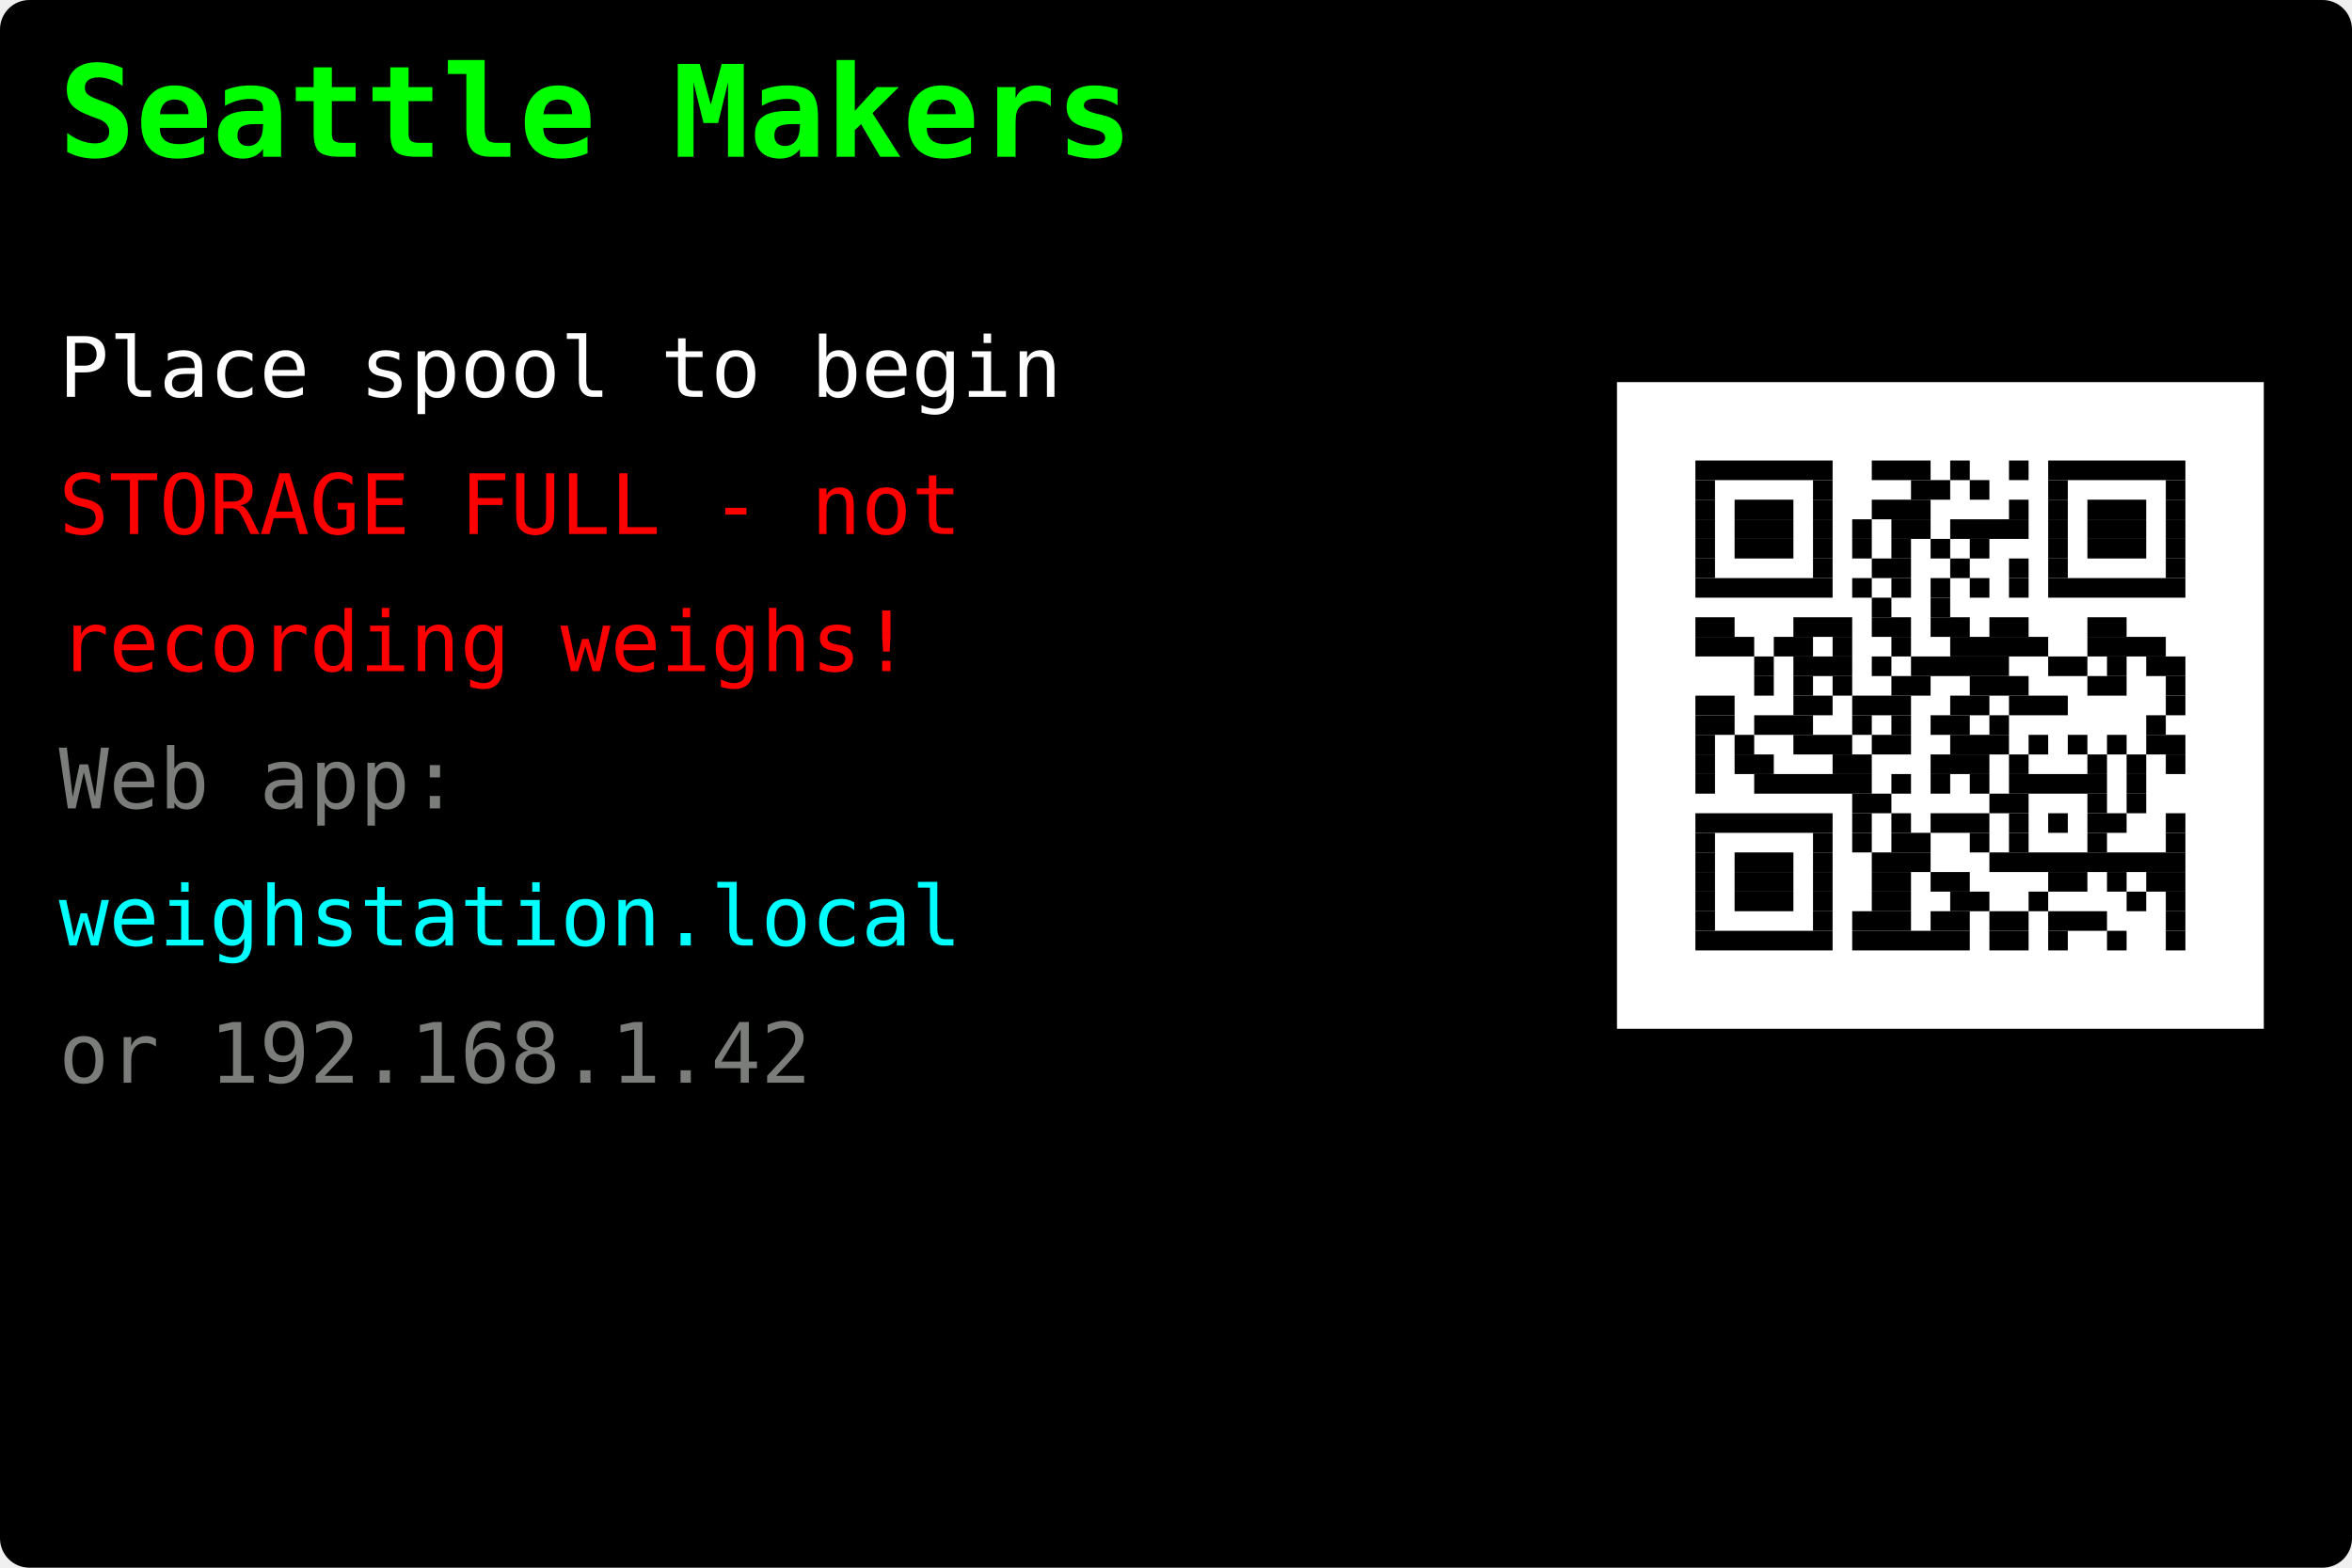
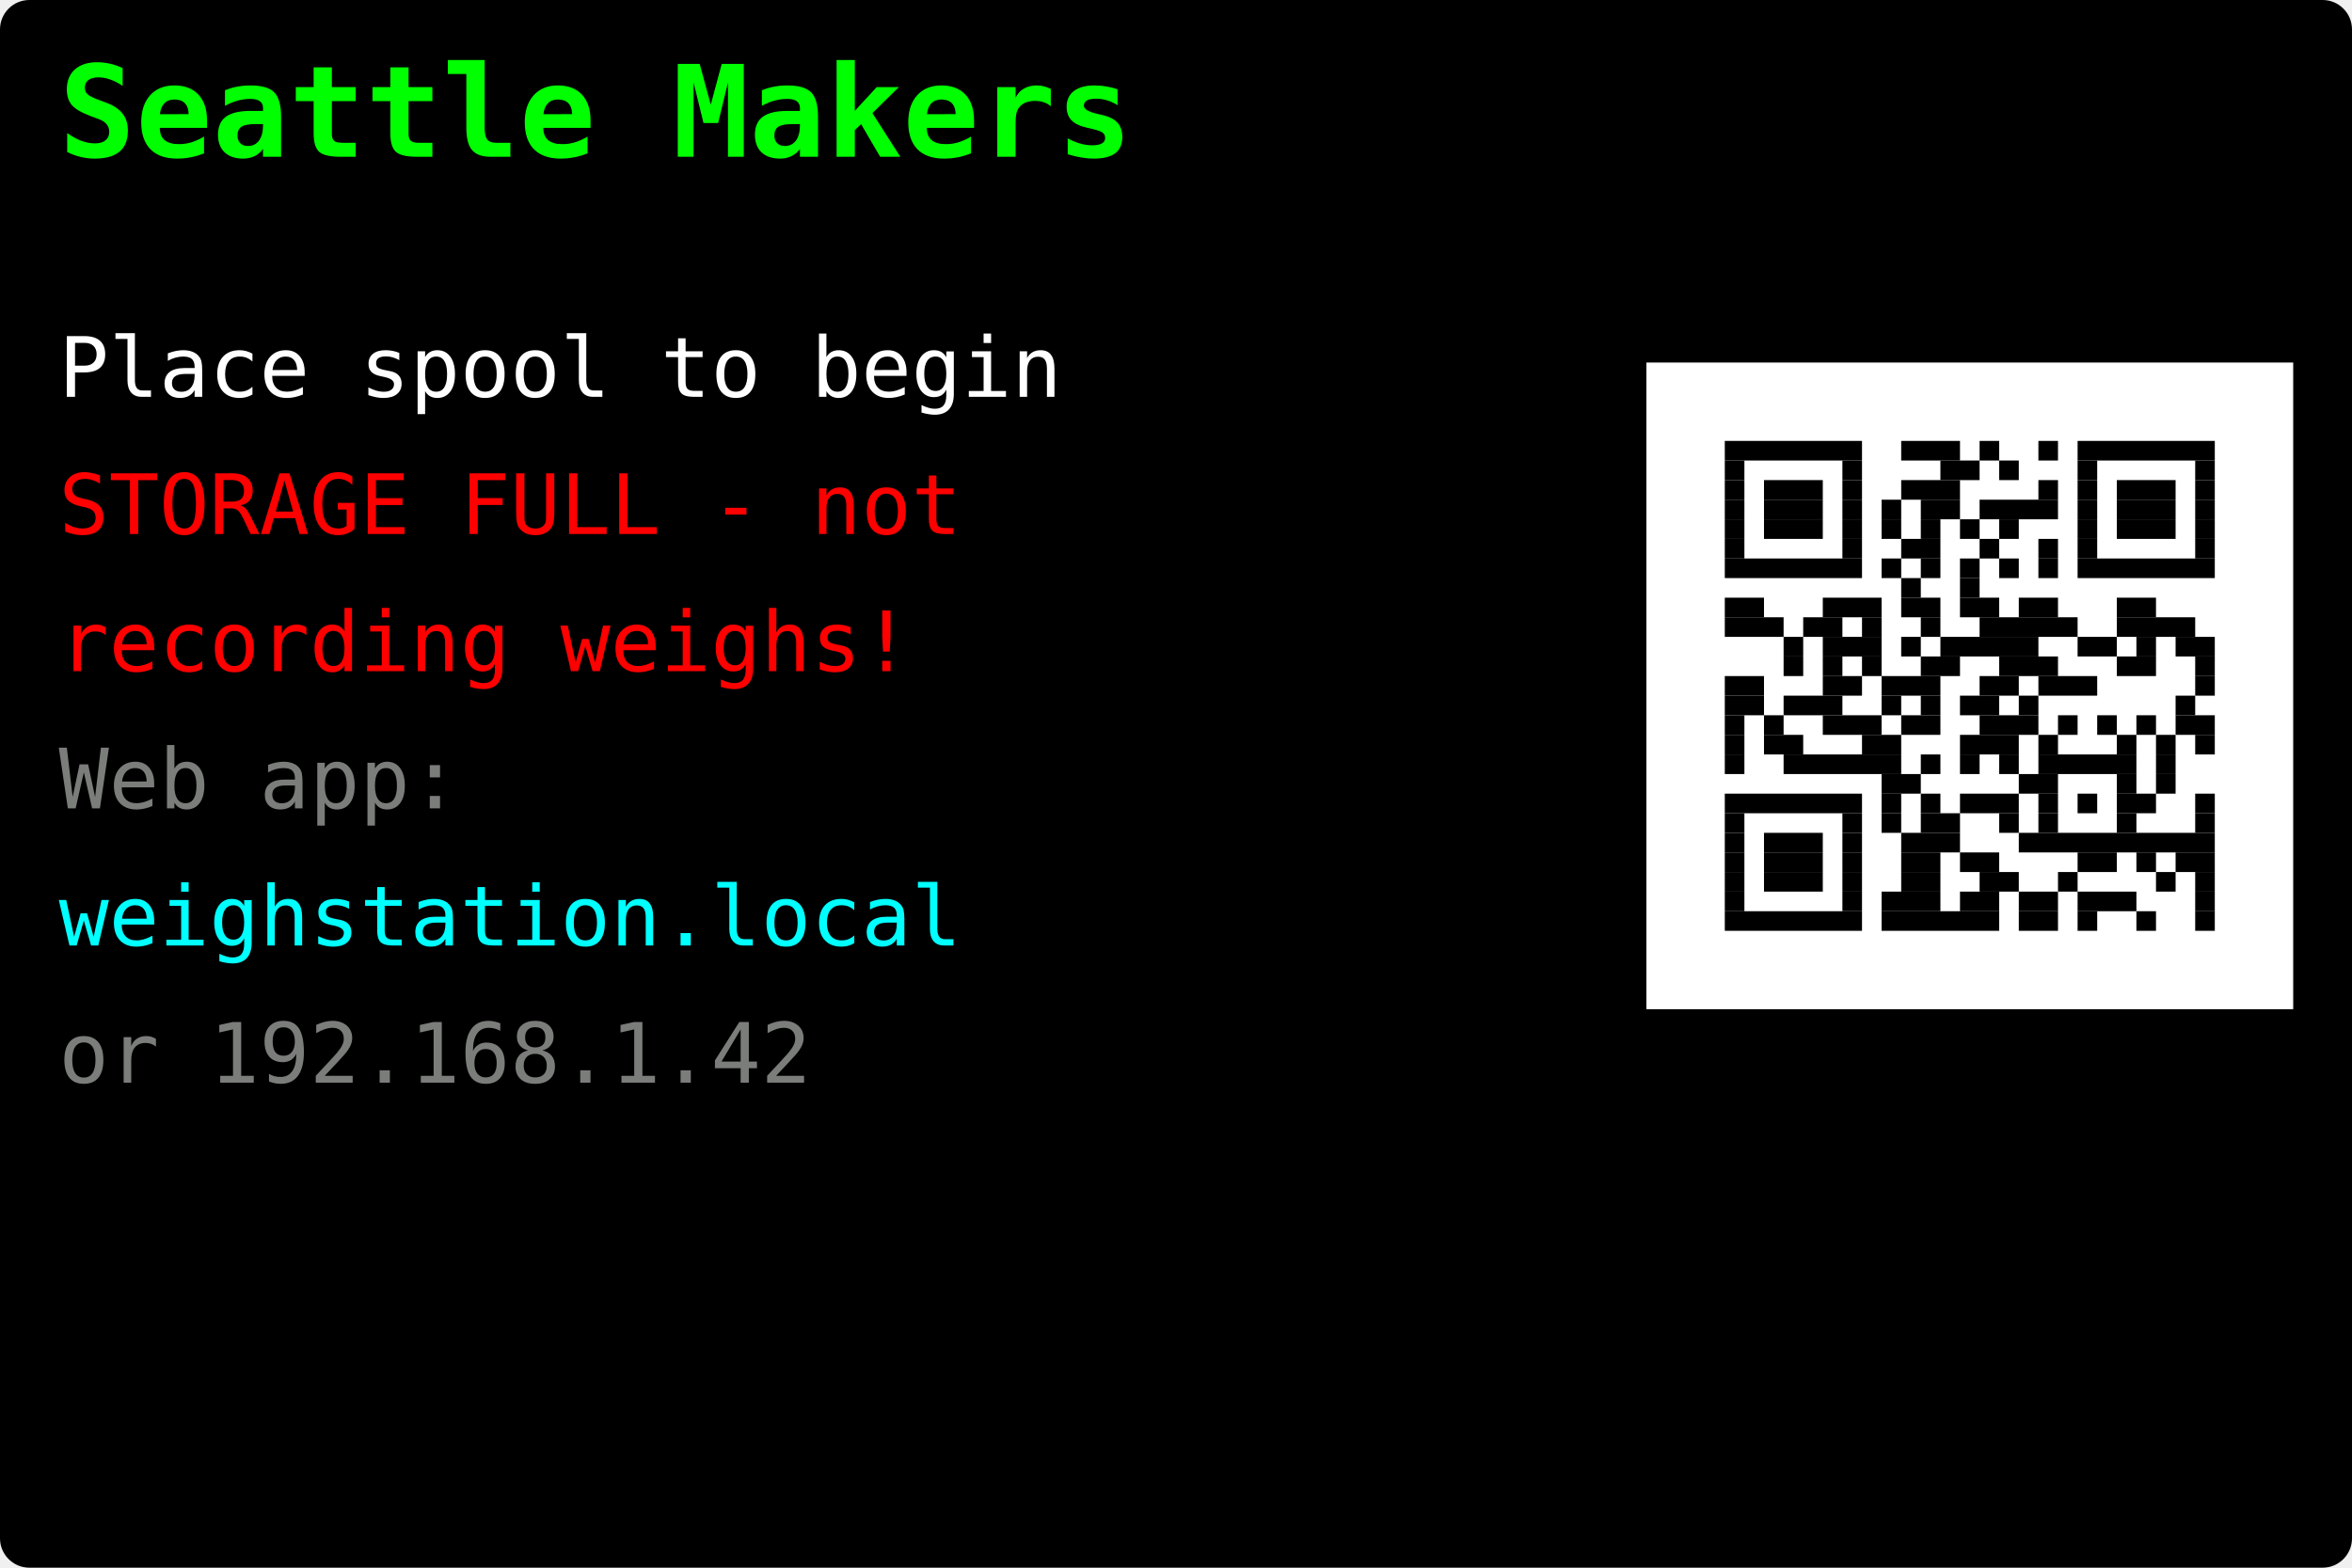
<svg xmlns="http://www.w3.org/2000/svg" viewBox="0 0 480 320" width="480" font-family="ui-monospace,Menlo,Consolas,monospace">
  <rect width="480" height="320" rx="6" fill="#000" />
  <text x="12" y="32" font-size="26" font-weight="700" fill="#00ff00">Seattle Makers</text>
  <text x="12" y="81" font-size="17" fill="#ffffff">Place spool to begin</text>
  <text x="12" y="109" font-size="17" fill="#ff0000">STORAGE FULL - not</text>
  <text x="12" y="137" font-size="17" fill="#ff0000">recording weighs!</text>
  <text x="12" y="165" font-size="17" fill="#7b7d7b">Web app:</text>
  <text x="12" y="193" font-size="17" fill="#00ffff">weighstation.local</text>
  <text x="12" y="221" font-size="17" fill="#7b7d7b">or 192.168.1.42</text>
-   <rect x="330" y="78" width="132" height="132" fill="#fff" />
-   <rect x="346" y="94" width="28" height="4" fill="#000" />
-   <rect x="382" y="94" width="12" height="4" fill="#000" />
-   <rect x="398" y="94" width="4" height="4" fill="#000" />
-   <rect x="410" y="94" width="4" height="4" fill="#000" />
-   <rect x="418" y="94" width="28" height="4" fill="#000" />
-   <rect x="346" y="98" width="4" height="4" fill="#000" />
-   <rect x="370" y="98" width="4" height="4" fill="#000" />
-   <rect x="390" y="98" width="8" height="4" fill="#000" />
-   <rect x="402" y="98" width="4" height="4" fill="#000" />
-   <rect x="418" y="98" width="4" height="4" fill="#000" />
-   <rect x="442" y="98" width="4" height="4" fill="#000" />
-   <rect x="346" y="102" width="4" height="4" fill="#000" />
-   <rect x="354" y="102" width="12" height="4" fill="#000" />
-   <rect x="370" y="102" width="4" height="4" fill="#000" />
-   <rect x="382" y="102" width="12" height="4" fill="#000" />
-   <rect x="410" y="102" width="4" height="4" fill="#000" />
-   <rect x="418" y="102" width="4" height="4" fill="#000" />
-   <rect x="426" y="102" width="12" height="4" fill="#000" />
-   <rect x="442" y="102" width="4" height="4" fill="#000" />
-   <rect x="346" y="106" width="4" height="4" fill="#000" />
-   <rect x="354" y="106" width="12" height="4" fill="#000" />
-   <rect x="370" y="106" width="4" height="4" fill="#000" />
-   <rect x="378" y="106" width="4" height="4" fill="#000" />
-   <rect x="386" y="106" width="8" height="4" fill="#000" />
-   <rect x="398" y="106" width="16" height="4" fill="#000" />
-   <rect x="418" y="106" width="4" height="4" fill="#000" />
-   <rect x="426" y="106" width="12" height="4" fill="#000" />
-   <rect x="442" y="106" width="4" height="4" fill="#000" />
-   <rect x="346" y="110" width="4" height="4" fill="#000" />
-   <rect x="354" y="110" width="12" height="4" fill="#000" />
-   <rect x="370" y="110" width="4" height="4" fill="#000" />
-   <rect x="378" y="110" width="4" height="4" fill="#000" />
-   <rect x="386" y="110" width="4" height="4" fill="#000" />
-   <rect x="394" y="110" width="4" height="4" fill="#000" />
-   <rect x="402" y="110" width="4" height="4" fill="#000" />
-   <rect x="418" y="110" width="4" height="4" fill="#000" />
-   <rect x="426" y="110" width="12" height="4" fill="#000" />
-   <rect x="442" y="110" width="4" height="4" fill="#000" />
-   <rect x="346" y="114" width="4" height="4" fill="#000" />
-   <rect x="370" y="114" width="4" height="4" fill="#000" />
-   <rect x="382" y="114" width="8" height="4" fill="#000" />
-   <rect x="398" y="114" width="4" height="4" fill="#000" />
-   <rect x="410" y="114" width="4" height="4" fill="#000" />
-   <rect x="418" y="114" width="4" height="4" fill="#000" />
-   <rect x="442" y="114" width="4" height="4" fill="#000" />
-   <rect x="346" y="118" width="28" height="4" fill="#000" />
-   <rect x="378" y="118" width="4" height="4" fill="#000" />
-   <rect x="386" y="118" width="4" height="4" fill="#000" />
-   <rect x="394" y="118" width="4" height="4" fill="#000" />
-   <rect x="402" y="118" width="4" height="4" fill="#000" />
-   <rect x="410" y="118" width="4" height="4" fill="#000" />
-   <rect x="418" y="118" width="28" height="4" fill="#000" />
-   <rect x="382" y="122" width="4" height="4" fill="#000" />
-   <rect x="394" y="122" width="4" height="4" fill="#000" />
-   <rect x="346" y="126" width="8" height="4" fill="#000" />
-   <rect x="366" y="126" width="12" height="4" fill="#000" />
-   <rect x="382" y="126" width="8" height="4" fill="#000" />
-   <rect x="394" y="126" width="8" height="4" fill="#000" />
-   <rect x="406" y="126" width="8" height="4" fill="#000" />
-   <rect x="426" y="126" width="8" height="4" fill="#000" />
-   <rect x="346" y="130" width="12" height="4" fill="#000" />
-   <rect x="362" y="130" width="8" height="4" fill="#000" />
-   <rect x="374" y="130" width="4" height="4" fill="#000" />
-   <rect x="386" y="130" width="4" height="4" fill="#000" />
-   <rect x="398" y="130" width="20" height="4" fill="#000" />
-   <rect x="426" y="130" width="16" height="4" fill="#000" />
-   <rect x="358" y="134" width="4" height="4" fill="#000" />
-   <rect x="366" y="134" width="12" height="4" fill="#000" />
-   <rect x="382" y="134" width="4" height="4" fill="#000" />
-   <rect x="390" y="134" width="20" height="4" fill="#000" />
-   <rect x="418" y="134" width="8" height="4" fill="#000" />
-   <rect x="430" y="134" width="4" height="4" fill="#000" />
-   <rect x="438" y="134" width="8" height="4" fill="#000" />
-   <rect x="358" y="138" width="4" height="4" fill="#000" />
-   <rect x="366" y="138" width="4" height="4" fill="#000" />
-   <rect x="374" y="138" width="4" height="4" fill="#000" />
-   <rect x="386" y="138" width="8" height="4" fill="#000" />
-   <rect x="402" y="138" width="12" height="4" fill="#000" />
-   <rect x="426" y="138" width="8" height="4" fill="#000" />
-   <rect x="442" y="138" width="4" height="4" fill="#000" />
-   <rect x="346" y="142" width="8" height="4" fill="#000" />
-   <rect x="366" y="142" width="8" height="4" fill="#000" />
-   <rect x="378" y="142" width="12" height="4" fill="#000" />
-   <rect x="398" y="142" width="8" height="4" fill="#000" />
-   <rect x="410" y="142" width="12" height="4" fill="#000" />
-   <rect x="442" y="142" width="4" height="4" fill="#000" />
-   <rect x="346" y="146" width="8" height="4" fill="#000" />
-   <rect x="358" y="146" width="12" height="4" fill="#000" />
-   <rect x="378" y="146" width="4" height="4" fill="#000" />
-   <rect x="386" y="146" width="4" height="4" fill="#000" />
-   <rect x="394" y="146" width="8" height="4" fill="#000" />
-   <rect x="406" y="146" width="4" height="4" fill="#000" />
-   <rect x="438" y="146" width="4" height="4" fill="#000" />
-   <rect x="346" y="150" width="4" height="4" fill="#000" />
-   <rect x="354" y="150" width="4" height="4" fill="#000" />
-   <rect x="366" y="150" width="12" height="4" fill="#000" />
-   <rect x="382" y="150" width="8" height="4" fill="#000" />
-   <rect x="398" y="150" width="12" height="4" fill="#000" />
-   <rect x="414" y="150" width="4" height="4" fill="#000" />
-   <rect x="422" y="150" width="4" height="4" fill="#000" />
-   <rect x="430" y="150" width="4" height="4" fill="#000" />
-   <rect x="438" y="150" width="8" height="4" fill="#000" />
-   <rect x="346" y="154" width="4" height="4" fill="#000" />
-   <rect x="354" y="154" width="8" height="4" fill="#000" />
-   <rect x="374" y="154" width="8" height="4" fill="#000" />
-   <rect x="394" y="154" width="12" height="4" fill="#000" />
-   <rect x="410" y="154" width="4" height="4" fill="#000" />
-   <rect x="426" y="154" width="4" height="4" fill="#000" />
-   <rect x="434" y="154" width="4" height="4" fill="#000" />
-   <rect x="442" y="154" width="4" height="4" fill="#000" />
-   <rect x="346" y="158" width="4" height="4" fill="#000" />
-   <rect x="358" y="158" width="24" height="4" fill="#000" />
-   <rect x="386" y="158" width="4" height="4" fill="#000" />
-   <rect x="394" y="158" width="4" height="4" fill="#000" />
-   <rect x="402" y="158" width="4" height="4" fill="#000" />
-   <rect x="410" y="158" width="20" height="4" fill="#000" />
-   <rect x="434" y="158" width="4" height="4" fill="#000" />
-   <rect x="378" y="162" width="8" height="4" fill="#000" />
-   <rect x="406" y="162" width="8" height="4" fill="#000" />
-   <rect x="426" y="162" width="4" height="4" fill="#000" />
-   <rect x="434" y="162" width="4" height="4" fill="#000" />
-   <rect x="346" y="166" width="28" height="4" fill="#000" />
-   <rect x="378" y="166" width="4" height="4" fill="#000" />
-   <rect x="386" y="166" width="4" height="4" fill="#000" />
-   <rect x="394" y="166" width="12" height="4" fill="#000" />
-   <rect x="410" y="166" width="4" height="4" fill="#000" />
-   <rect x="418" y="166" width="4" height="4" fill="#000" />
-   <rect x="426" y="166" width="8" height="4" fill="#000" />
-   <rect x="442" y="166" width="4" height="4" fill="#000" />
-   <rect x="346" y="170" width="4" height="4" fill="#000" />
-   <rect x="370" y="170" width="4" height="4" fill="#000" />
-   <rect x="378" y="170" width="4" height="4" fill="#000" />
-   <rect x="386" y="170" width="8" height="4" fill="#000" />
-   <rect x="402" y="170" width="4" height="4" fill="#000" />
-   <rect x="410" y="170" width="4" height="4" fill="#000" />
-   <rect x="426" y="170" width="4" height="4" fill="#000" />
-   <rect x="442" y="170" width="4" height="4" fill="#000" />
-   <rect x="346" y="174" width="4" height="4" fill="#000" />
-   <rect x="354" y="174" width="12" height="4" fill="#000" />
-   <rect x="370" y="174" width="4" height="4" fill="#000" />
-   <rect x="382" y="174" width="12" height="4" fill="#000" />
-   <rect x="406" y="174" width="40" height="4" fill="#000" />
-   <rect x="346" y="178" width="4" height="4" fill="#000" />
-   <rect x="354" y="178" width="12" height="4" fill="#000" />
-   <rect x="370" y="178" width="4" height="4" fill="#000" />
-   <rect x="382" y="178" width="8" height="4" fill="#000" />
-   <rect x="394" y="178" width="8" height="4" fill="#000" />
-   <rect x="418" y="178" width="8" height="4" fill="#000" />
-   <rect x="430" y="178" width="4" height="4" fill="#000" />
-   <rect x="438" y="178" width="8" height="4" fill="#000" />
-   <rect x="346" y="182" width="4" height="4" fill="#000" />
-   <rect x="354" y="182" width="12" height="4" fill="#000" />
-   <rect x="370" y="182" width="4" height="4" fill="#000" />
-   <rect x="382" y="182" width="8" height="4" fill="#000" />
-   <rect x="398" y="182" width="8" height="4" fill="#000" />
-   <rect x="414" y="182" width="4" height="4" fill="#000" />
-   <rect x="434" y="182" width="4" height="4" fill="#000" />
-   <rect x="442" y="182" width="4" height="4" fill="#000" />
-   <rect x="346" y="186" width="4" height="4" fill="#000" />
-   <rect x="370" y="186" width="4" height="4" fill="#000" />
-   <rect x="378" y="186" width="12" height="4" fill="#000" />
-   <rect x="394" y="186" width="8" height="4" fill="#000" />
-   <rect x="406" y="186" width="8" height="4" fill="#000" />
-   <rect x="418" y="186" width="12" height="4" fill="#000" />
-   <rect x="442" y="186" width="4" height="4" fill="#000" />
-   <rect x="346" y="190" width="28" height="4" fill="#000" />
-   <rect x="378" y="190" width="24" height="4" fill="#000" />
-   <rect x="406" y="190" width="8" height="4" fill="#000" />
-   <rect x="418" y="190" width="4" height="4" fill="#000" />
-   <rect x="430" y="190" width="4" height="4" fill="#000" />
-   <rect x="442" y="190" width="4" height="4" fill="#000" />
+   <rect x="336" y="74" width="132" height="132" fill="#fff" />
+   <rect x="352" y="90" width="28" height="4" fill="#000" />
+   <rect x="388" y="90" width="12" height="4" fill="#000" />
+   <rect x="404" y="90" width="4" height="4" fill="#000" />
+   <rect x="416" y="90" width="4" height="4" fill="#000" />
+   <rect x="424" y="90" width="28" height="4" fill="#000" />
+   <rect x="352" y="94" width="4" height="4" fill="#000" />
+   <rect x="376" y="94" width="4" height="4" fill="#000" />
+   <rect x="396" y="94" width="8" height="4" fill="#000" />
+   <rect x="408" y="94" width="4" height="4" fill="#000" />
+   <rect x="424" y="94" width="4" height="4" fill="#000" />
+   <rect x="448" y="94" width="4" height="4" fill="#000" />
+   <rect x="352" y="98" width="4" height="4" fill="#000" />
+   <rect x="360" y="98" width="12" height="4" fill="#000" />
+   <rect x="376" y="98" width="4" height="4" fill="#000" />
+   <rect x="388" y="98" width="12" height="4" fill="#000" />
+   <rect x="416" y="98" width="4" height="4" fill="#000" />
+   <rect x="424" y="98" width="4" height="4" fill="#000" />
+   <rect x="432" y="98" width="12" height="4" fill="#000" />
+   <rect x="448" y="98" width="4" height="4" fill="#000" />
+   <rect x="352" y="102" width="4" height="4" fill="#000" />
+   <rect x="360" y="102" width="12" height="4" fill="#000" />
+   <rect x="376" y="102" width="4" height="4" fill="#000" />
+   <rect x="384" y="102" width="4" height="4" fill="#000" />
+   <rect x="392" y="102" width="8" height="4" fill="#000" />
+   <rect x="404" y="102" width="16" height="4" fill="#000" />
+   <rect x="424" y="102" width="4" height="4" fill="#000" />
+   <rect x="432" y="102" width="12" height="4" fill="#000" />
+   <rect x="448" y="102" width="4" height="4" fill="#000" />
+   <rect x="352" y="106" width="4" height="4" fill="#000" />
+   <rect x="360" y="106" width="12" height="4" fill="#000" />
+   <rect x="376" y="106" width="4" height="4" fill="#000" />
+   <rect x="384" y="106" width="4" height="4" fill="#000" />
+   <rect x="392" y="106" width="4" height="4" fill="#000" />
+   <rect x="400" y="106" width="4" height="4" fill="#000" />
+   <rect x="408" y="106" width="4" height="4" fill="#000" />
+   <rect x="424" y="106" width="4" height="4" fill="#000" />
+   <rect x="432" y="106" width="12" height="4" fill="#000" />
+   <rect x="448" y="106" width="4" height="4" fill="#000" />
+   <rect x="352" y="110" width="4" height="4" fill="#000" />
+   <rect x="376" y="110" width="4" height="4" fill="#000" />
+   <rect x="388" y="110" width="8" height="4" fill="#000" />
+   <rect x="404" y="110" width="4" height="4" fill="#000" />
+   <rect x="416" y="110" width="4" height="4" fill="#000" />
+   <rect x="424" y="110" width="4" height="4" fill="#000" />
+   <rect x="448" y="110" width="4" height="4" fill="#000" />
+   <rect x="352" y="114" width="28" height="4" fill="#000" />
+   <rect x="384" y="114" width="4" height="4" fill="#000" />
+   <rect x="392" y="114" width="4" height="4" fill="#000" />
+   <rect x="400" y="114" width="4" height="4" fill="#000" />
+   <rect x="408" y="114" width="4" height="4" fill="#000" />
+   <rect x="416" y="114" width="4" height="4" fill="#000" />
+   <rect x="424" y="114" width="28" height="4" fill="#000" />
+   <rect x="388" y="118" width="4" height="4" fill="#000" />
+   <rect x="400" y="118" width="4" height="4" fill="#000" />
+   <rect x="352" y="122" width="8" height="4" fill="#000" />
+   <rect x="372" y="122" width="12" height="4" fill="#000" />
+   <rect x="388" y="122" width="8" height="4" fill="#000" />
+   <rect x="400" y="122" width="8" height="4" fill="#000" />
+   <rect x="412" y="122" width="8" height="4" fill="#000" />
+   <rect x="432" y="122" width="8" height="4" fill="#000" />
+   <rect x="352" y="126" width="12" height="4" fill="#000" />
+   <rect x="368" y="126" width="8" height="4" fill="#000" />
+   <rect x="380" y="126" width="4" height="4" fill="#000" />
+   <rect x="392" y="126" width="4" height="4" fill="#000" />
+   <rect x="404" y="126" width="20" height="4" fill="#000" />
+   <rect x="432" y="126" width="16" height="4" fill="#000" />
+   <rect x="364" y="130" width="4" height="4" fill="#000" />
+   <rect x="372" y="130" width="12" height="4" fill="#000" />
+   <rect x="388" y="130" width="4" height="4" fill="#000" />
+   <rect x="396" y="130" width="20" height="4" fill="#000" />
+   <rect x="424" y="130" width="8" height="4" fill="#000" />
+   <rect x="436" y="130" width="4" height="4" fill="#000" />
+   <rect x="444" y="130" width="8" height="4" fill="#000" />
+   <rect x="364" y="134" width="4" height="4" fill="#000" />
+   <rect x="372" y="134" width="4" height="4" fill="#000" />
+   <rect x="380" y="134" width="4" height="4" fill="#000" />
+   <rect x="392" y="134" width="8" height="4" fill="#000" />
+   <rect x="408" y="134" width="12" height="4" fill="#000" />
+   <rect x="432" y="134" width="8" height="4" fill="#000" />
+   <rect x="448" y="134" width="4" height="4" fill="#000" />
+   <rect x="352" y="138" width="8" height="4" fill="#000" />
+   <rect x="372" y="138" width="8" height="4" fill="#000" />
+   <rect x="384" y="138" width="12" height="4" fill="#000" />
+   <rect x="404" y="138" width="8" height="4" fill="#000" />
+   <rect x="416" y="138" width="12" height="4" fill="#000" />
+   <rect x="448" y="138" width="4" height="4" fill="#000" />
+   <rect x="352" y="142" width="8" height="4" fill="#000" />
+   <rect x="364" y="142" width="12" height="4" fill="#000" />
+   <rect x="384" y="142" width="4" height="4" fill="#000" />
+   <rect x="392" y="142" width="4" height="4" fill="#000" />
+   <rect x="400" y="142" width="8" height="4" fill="#000" />
+   <rect x="412" y="142" width="4" height="4" fill="#000" />
+   <rect x="444" y="142" width="4" height="4" fill="#000" />
+   <rect x="352" y="146" width="4" height="4" fill="#000" />
+   <rect x="360" y="146" width="4" height="4" fill="#000" />
+   <rect x="372" y="146" width="12" height="4" fill="#000" />
+   <rect x="388" y="146" width="8" height="4" fill="#000" />
+   <rect x="404" y="146" width="12" height="4" fill="#000" />
+   <rect x="420" y="146" width="4" height="4" fill="#000" />
+   <rect x="428" y="146" width="4" height="4" fill="#000" />
+   <rect x="436" y="146" width="4" height="4" fill="#000" />
+   <rect x="444" y="146" width="8" height="4" fill="#000" />
+   <rect x="352" y="150" width="4" height="4" fill="#000" />
+   <rect x="360" y="150" width="8" height="4" fill="#000" />
+   <rect x="380" y="150" width="8" height="4" fill="#000" />
+   <rect x="400" y="150" width="12" height="4" fill="#000" />
+   <rect x="416" y="150" width="4" height="4" fill="#000" />
+   <rect x="432" y="150" width="4" height="4" fill="#000" />
+   <rect x="440" y="150" width="4" height="4" fill="#000" />
+   <rect x="448" y="150" width="4" height="4" fill="#000" />
+   <rect x="352" y="154" width="4" height="4" fill="#000" />
+   <rect x="364" y="154" width="24" height="4" fill="#000" />
+   <rect x="392" y="154" width="4" height="4" fill="#000" />
+   <rect x="400" y="154" width="4" height="4" fill="#000" />
+   <rect x="408" y="154" width="4" height="4" fill="#000" />
+   <rect x="416" y="154" width="20" height="4" fill="#000" />
+   <rect x="440" y="154" width="4" height="4" fill="#000" />
+   <rect x="384" y="158" width="8" height="4" fill="#000" />
+   <rect x="412" y="158" width="8" height="4" fill="#000" />
+   <rect x="432" y="158" width="4" height="4" fill="#000" />
+   <rect x="440" y="158" width="4" height="4" fill="#000" />
+   <rect x="352" y="162" width="28" height="4" fill="#000" />
+   <rect x="384" y="162" width="4" height="4" fill="#000" />
+   <rect x="392" y="162" width="4" height="4" fill="#000" />
+   <rect x="400" y="162" width="12" height="4" fill="#000" />
+   <rect x="416" y="162" width="4" height="4" fill="#000" />
+   <rect x="424" y="162" width="4" height="4" fill="#000" />
+   <rect x="432" y="162" width="8" height="4" fill="#000" />
+   <rect x="448" y="162" width="4" height="4" fill="#000" />
+   <rect x="352" y="166" width="4" height="4" fill="#000" />
+   <rect x="376" y="166" width="4" height="4" fill="#000" />
+   <rect x="384" y="166" width="4" height="4" fill="#000" />
+   <rect x="392" y="166" width="8" height="4" fill="#000" />
+   <rect x="408" y="166" width="4" height="4" fill="#000" />
+   <rect x="416" y="166" width="4" height="4" fill="#000" />
+   <rect x="432" y="166" width="4" height="4" fill="#000" />
+   <rect x="448" y="166" width="4" height="4" fill="#000" />
+   <rect x="352" y="170" width="4" height="4" fill="#000" />
+   <rect x="360" y="170" width="12" height="4" fill="#000" />
+   <rect x="376" y="170" width="4" height="4" fill="#000" />
+   <rect x="388" y="170" width="12" height="4" fill="#000" />
+   <rect x="412" y="170" width="40" height="4" fill="#000" />
+   <rect x="352" y="174" width="4" height="4" fill="#000" />
+   <rect x="360" y="174" width="12" height="4" fill="#000" />
+   <rect x="376" y="174" width="4" height="4" fill="#000" />
+   <rect x="388" y="174" width="8" height="4" fill="#000" />
+   <rect x="400" y="174" width="8" height="4" fill="#000" />
+   <rect x="424" y="174" width="8" height="4" fill="#000" />
+   <rect x="436" y="174" width="4" height="4" fill="#000" />
+   <rect x="444" y="174" width="8" height="4" fill="#000" />
+   <rect x="352" y="178" width="4" height="4" fill="#000" />
+   <rect x="360" y="178" width="12" height="4" fill="#000" />
+   <rect x="376" y="178" width="4" height="4" fill="#000" />
+   <rect x="388" y="178" width="8" height="4" fill="#000" />
+   <rect x="404" y="178" width="8" height="4" fill="#000" />
+   <rect x="420" y="178" width="4" height="4" fill="#000" />
+   <rect x="440" y="178" width="4" height="4" fill="#000" />
+   <rect x="448" y="178" width="4" height="4" fill="#000" />
+   <rect x="352" y="182" width="4" height="4" fill="#000" />
+   <rect x="376" y="182" width="4" height="4" fill="#000" />
+   <rect x="384" y="182" width="12" height="4" fill="#000" />
+   <rect x="400" y="182" width="8" height="4" fill="#000" />
+   <rect x="412" y="182" width="8" height="4" fill="#000" />
+   <rect x="424" y="182" width="12" height="4" fill="#000" />
+   <rect x="448" y="182" width="4" height="4" fill="#000" />
+   <rect x="352" y="186" width="28" height="4" fill="#000" />
+   <rect x="384" y="186" width="24" height="4" fill="#000" />
+   <rect x="412" y="186" width="8" height="4" fill="#000" />
+   <rect x="424" y="186" width="4" height="4" fill="#000" />
+   <rect x="436" y="186" width="4" height="4" fill="#000" />
+   <rect x="448" y="186" width="4" height="4" fill="#000" />
</svg>
